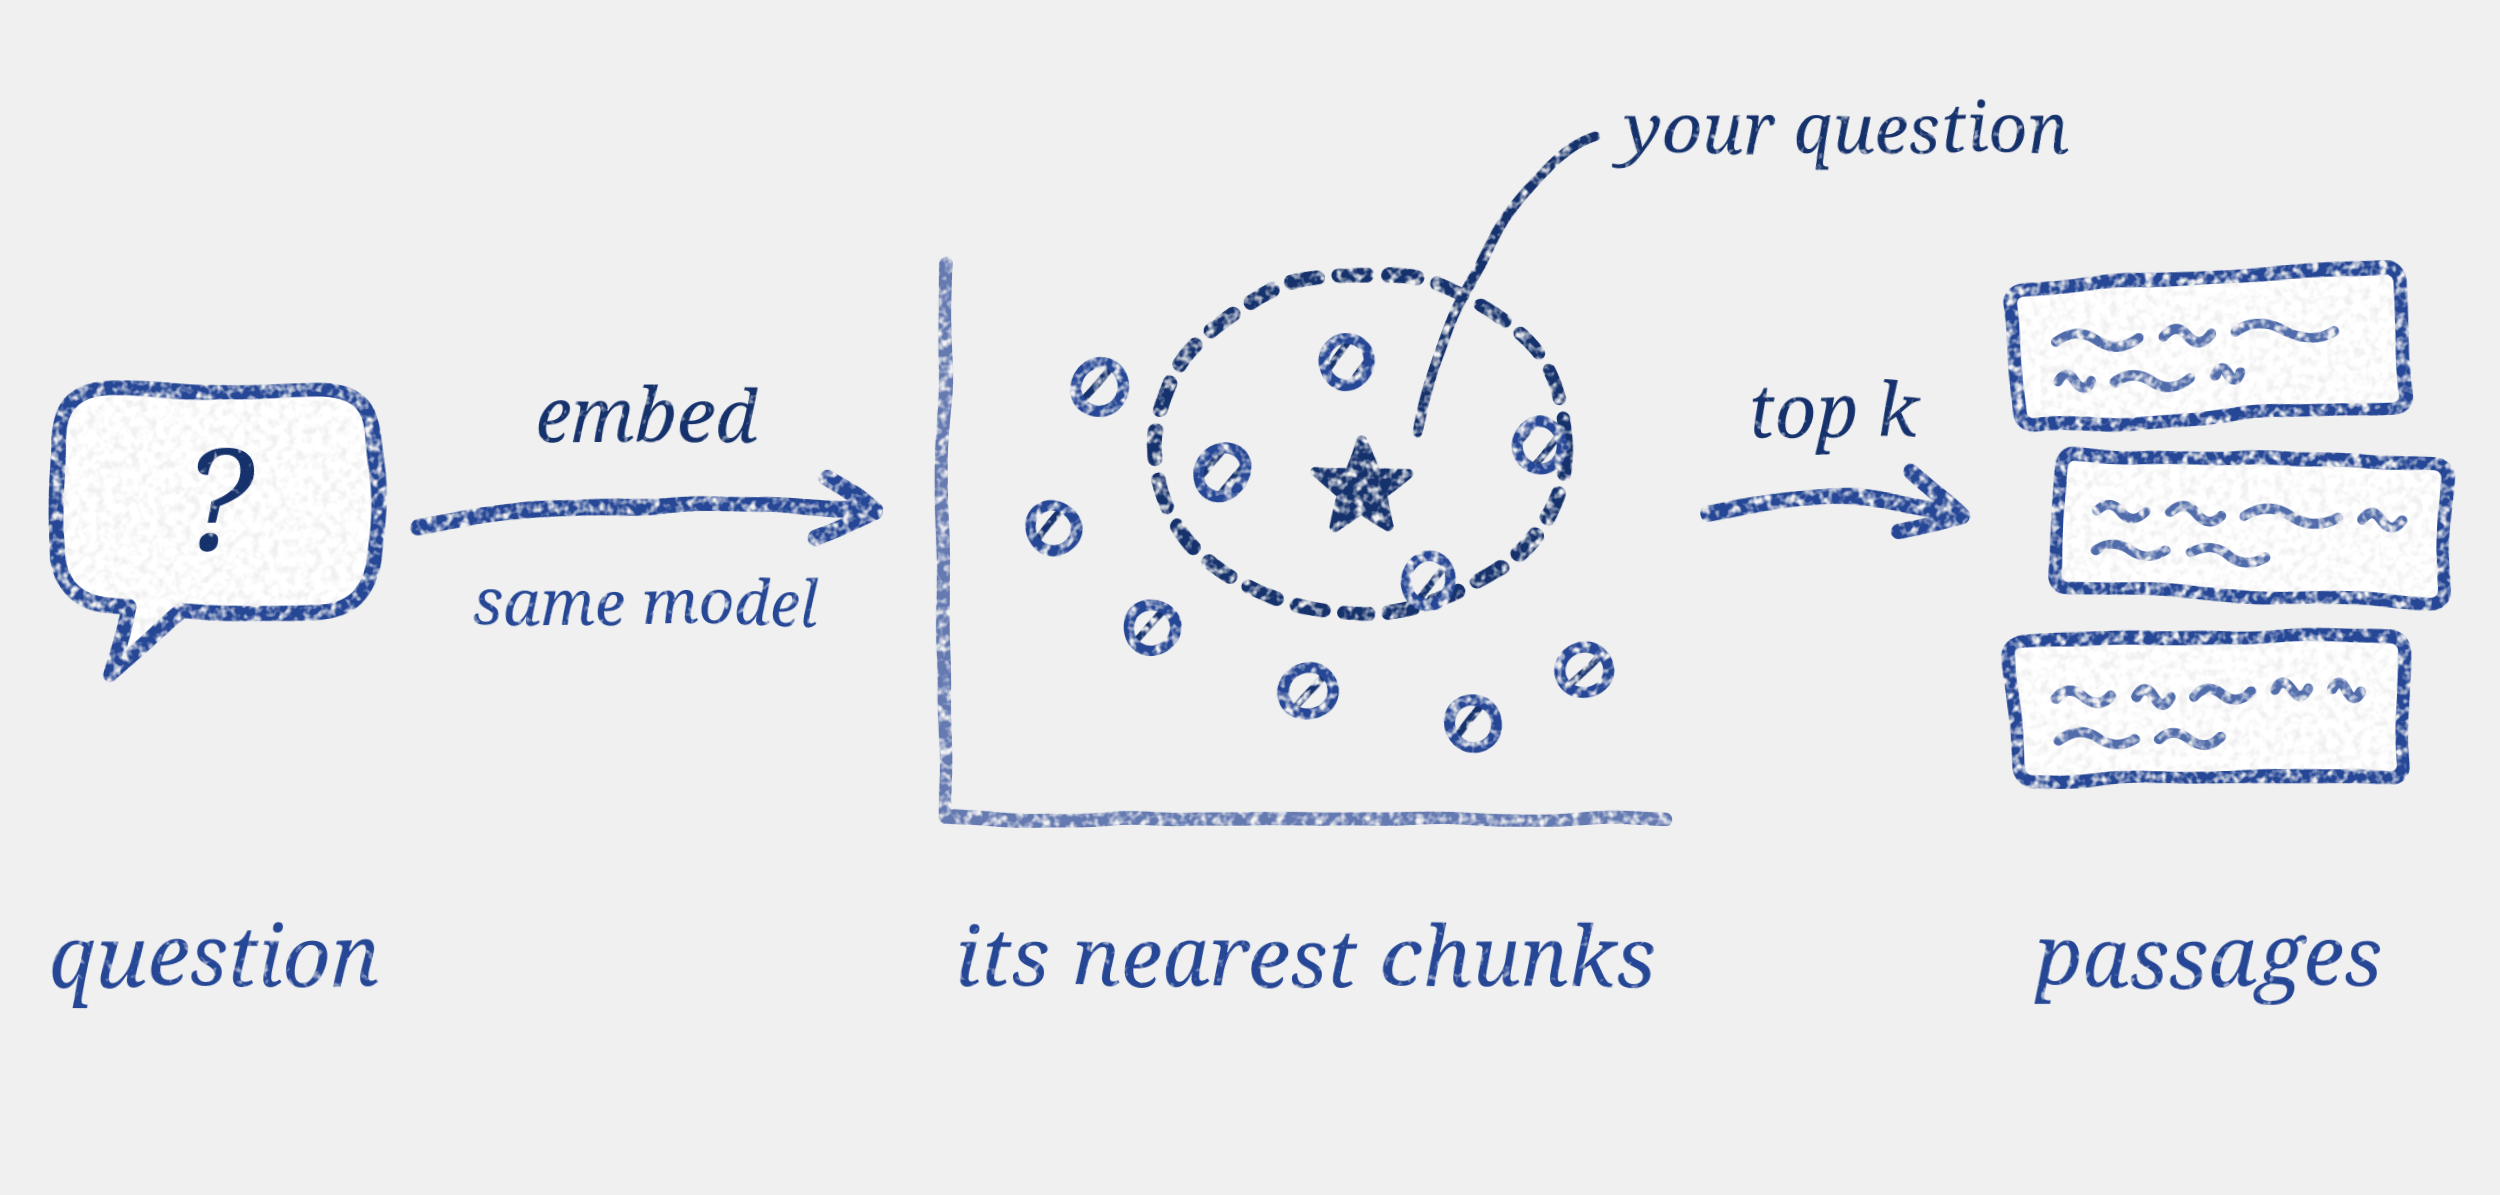
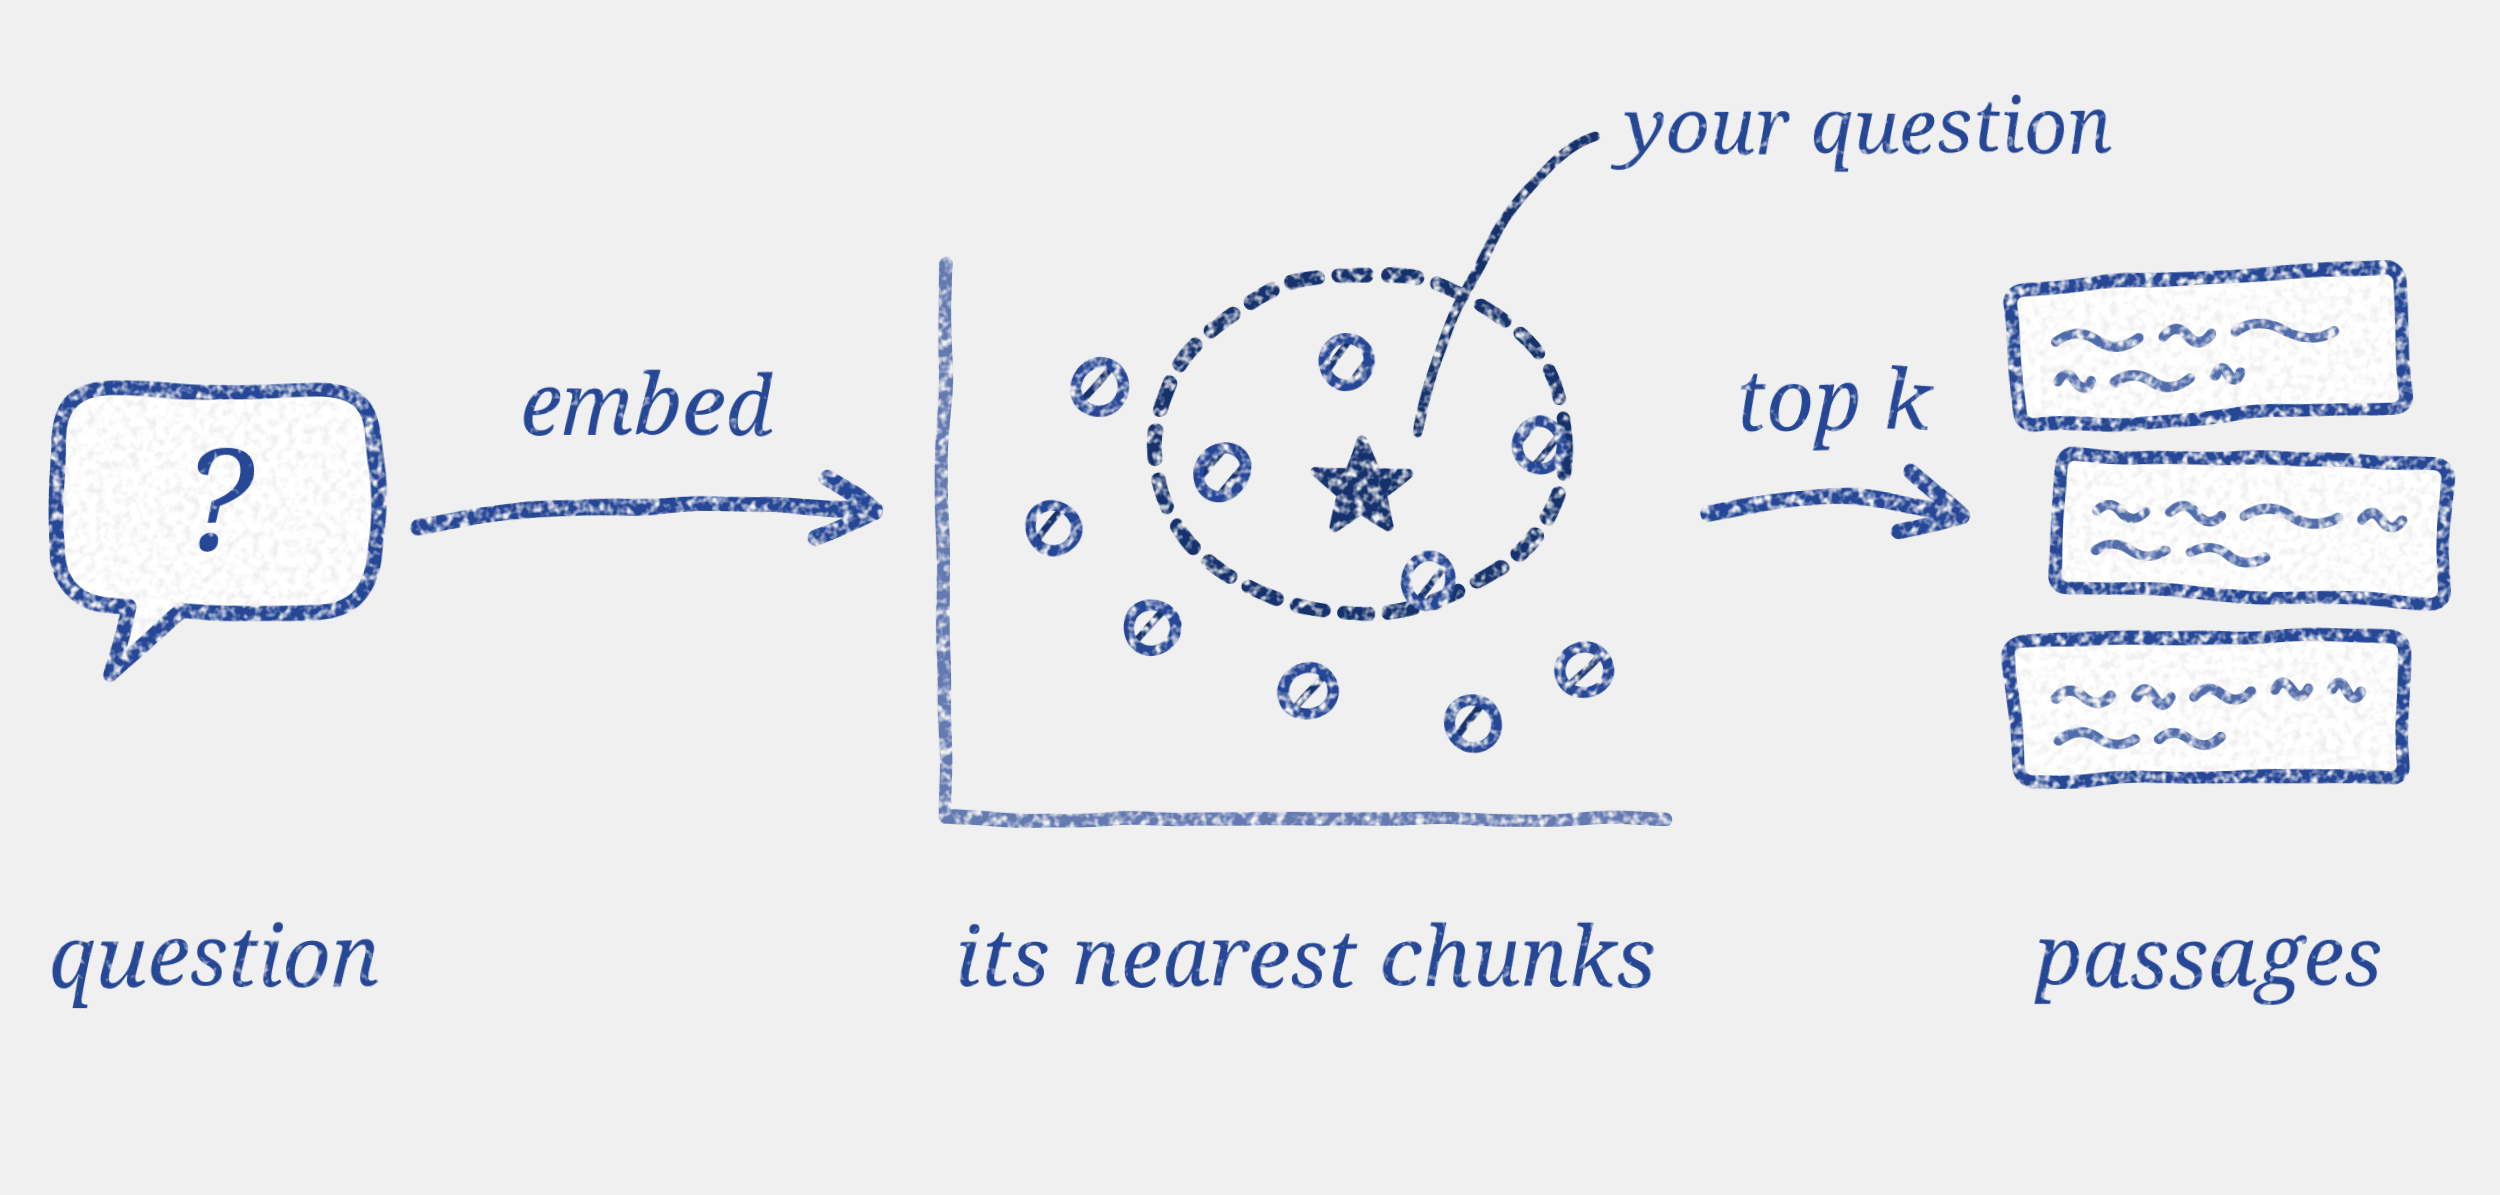
<svg xmlns="http://www.w3.org/2000/svg" viewBox="0 0 360 172" role="img" aria-label="Flow: the question is embedded by the same model; the chunks nearest it come back as passages">
  <style>.ink path, .ink rect, .ink ellipse, .ink polygon, .ink circle { vector-effect: non-scaling-stroke; } .lines text { display: none; } .words :not(g):not(text) { display: none; }</style>
  <defs>
    <filter id="crayon" x="-5%" y="-5%" width="110%" height="110%">
      <feTurbulence type="fractalNoise" baseFrequency="0.05" numOctaves="2" seed="4" result="wob" />
      <feDisplacementMap in="SourceGraphic" in2="wob" scale="2.2" xChannelSelector="R" yChannelSelector="G" result="moved" />
      <feTurbulence type="fractalNoise" baseFrequency="0.8" numOctaves="2" seed="9" result="grain" />
      <feColorMatrix in="grain" type="matrix" values="0 0 0 0 0  0 0 0 0 0  0 0 0 0 0  -3 0 0 0 2.3" result="tooth" />
      <feComposite in="moved" in2="tooth" operator="in" />
    </filter>
    <filter id="crayon-words" x="-5%" y="-5%" width="110%" height="110%">
      <feTurbulence type="fractalNoise" baseFrequency="0.05" numOctaves="2" seed="4" result="wob" />
      <feDisplacementMap in="SourceGraphic" in2="wob" scale="1.4" xChannelSelector="R" yChannelSelector="G" result="moved" />
      <feTurbulence type="fractalNoise" baseFrequency="0.8" numOctaves="2" seed="9" result="grain" />
      <feColorMatrix in="grain" type="matrix" values="0 0 0 0 0  0 0 0 0 0  0 0 0 0 0  -3 0 0 0 2.8" result="tooth" />
      <feComposite in="moved" in2="tooth" operator="in" />
    </filter>
    <pattern id="h-tight-100" width="4" height="4" patternUnits="userSpaceOnUse" patternTransform="rotate(40) scale(1)">
      <line x1="0" y1="0" x2="0" y2="4" stroke="#18316d" stroke-width="2.0" opacity="1.0" />
    </pattern>
  </defs>
  <g class="ink lines" filter="url(#crayon)" fill="none" stroke="#264796" stroke-linecap="round" stroke-linejoin="round">
    <path d="M16 56 H46 Q54 56 54 64 V80 Q54 88 46 88 H26 L16 97 L18 88 H16 Q8 88 8 80 V64 Q8 56 16 56 Z" fill="#fff" stroke-width="2.17" />
-     <text x="31.0" y="79.0" text-anchor="middle" font-family="Georgia, serif" font-style="italic" font-size="20" fill="#18316d" stroke="none">?</text>
+     <text x="31.0" y="79.0" text-anchor="middle" font-family="Georgia, serif" font-style="italic" font-size="20" fill="#264796" stroke="none">?</text>
    <path d="M60.0 76.0 Q 92.8 70.0 126.0 74.0" stroke-width="2.32" />
    <path d="M118.6 68.7 L126.0 74.0 L117.5 77.4" stroke-width="2.32" />
-     <text x="93.0" y="63.5" text-anchor="middle" font-family="Georgia, serif" font-style="italic" font-size="10.5" fill="#18316d" stroke="none">embed</text>
-     <text x="93.0" y="90.0" text-anchor="middle" font-family="Georgia, serif" font-style="italic" font-size="9.0" fill="#264796" stroke="none">same model</text>
+     <text x="93.0" y="62.5" text-anchor="middle" font-family="Georgia, serif" font-style="italic" font-size="12" fill="#264796" stroke="none">embed</text>
    <path d="M136 38 L136 118 L240 118" stroke-width="1.89" opacity="0.7" />
    <ellipse cx="196" cy="64" rx="30" ry="24.6" stroke="#18316d" stroke-width="2.03" stroke-dasharray="4 3" />
    <circle cx="158" cy="56" r="3.4" fill="url(#h-tight-100)" stroke-width="1.59" />
    <circle cx="176" cy="68" r="3.4" fill="url(#h-tight-100)" stroke-width="1.59" />
    <circle cx="194" cy="52" r="3.4" fill="url(#h-tight-100)" stroke-width="1.59" />
    <circle cx="166" cy="90" r="3.4" fill="url(#h-tight-100)" stroke-width="1.59" />
    <circle cx="206" cy="84" r="3.4" fill="url(#h-tight-100)" stroke-width="1.59" />
    <circle cx="222" cy="64" r="3.4" fill="url(#h-tight-100)" stroke-width="1.59" />
    <circle cx="188" cy="100" r="3.4" fill="url(#h-tight-100)" stroke-width="1.59" />
    <circle cx="228" cy="96" r="3.4" fill="url(#h-tight-100)" stroke-width="1.59" />
    <circle cx="152" cy="76" r="3.4" fill="url(#h-tight-100)" stroke-width="1.59" />
    <circle cx="212" cy="104" r="3.4" fill="url(#h-tight-100)" stroke-width="1.59" />
    <polygon points="196.0,63.0 197.8,67.6 202.7,67.8 198.9,70.9 200.1,75.7 196.0,73.0 191.9,75.7 193.1,70.9 189.3,67.8 194.2,67.6" fill="#18316d" stroke="#18316d" stroke-width="1.45" />
    <path d="M230 20 Q 214 26 204 62" stroke="#18316d" stroke-width="1.45" />
-     <text x="234" y="22" text-anchor="start" font-family="Georgia, serif" font-style="italic" font-size="10" fill="#18316d" stroke="none">your question</text>
+     <text x="234" y="22" text-anchor="start" font-family="Georgia, serif" font-style="italic" font-size="11" fill="#264796" stroke="none">your question</text>
    <path d="M246.0 74.0 Q 264.0 70.0 282.0 74.0" stroke-width="2.32" />
    <path d="M275.1 68.0 L282.0 74.0 L273.2 76.6" stroke-width="2.32" />
-     <text x="264.0" y="63.0" text-anchor="middle" font-family="Georgia, serif" font-style="italic" font-size="10.5" fill="#18316d" stroke="none">top k</text>
+     <text x="264.0" y="62.0" text-anchor="middle" font-family="Georgia, serif" font-style="italic" font-size="12" fill="#264796" stroke="none">top k</text>
    <g transform="rotate(-3 318.0 50.0)">
      <rect x="290" y="40" width="56" height="20" rx="2" fill="#fff" stroke-width="1.89" />
      <path d="M296.0 48.0 q 3.0 -2 6.0 0 t 6.0 0 M311.5 48.0 q 1.8 -2 3.5 0 t 3.5 0 M322.0 48.0 q 3.5 -2 7.0 0 t 7.0 0 M296.0 54.0 q 1.2 -2 2.5 0 t 2.5 0 M304.5 54.0 q 2.8 -2 5.5 0 t 5.5 0 M319.0 54.0 q 0.8 -2 1.7 0 t 1.7 0" stroke-width="1.45" opacity="0.8" />
    </g>
    <g transform="rotate(2 324.0 76.0)">
      <rect x="296" y="66" width="56" height="20" rx="2" fill="#fff" stroke-width="1.89" />
      <path d="M302.0 74.0 q 1.8 -2 3.5 0 t 3.5 0 M312.5 74.0 q 1.8 -2 3.5 0 t 3.5 0 M323.0 74.0 q 3.5 -2 7.0 0 t 7.0 0 M340.5 74.0 q 1.4 -2 2.8 0 t 2.8 0 M302.0 80.0 q 2.5 -2 5.0 0 t 5.0 0 M315.5 80.0 q 2.8 -2 5.5 0 t 5.5 0" stroke-width="1.45" opacity="0.8" />
    </g>
    <g transform="rotate(-1 318.0 102.0)">
      <rect x="290" y="92" width="56" height="20" rx="2" fill="#fff" stroke-width="1.89" />
      <path d="M296.0 100.0 q 2.0 -2 4.0 0 t 4.0 0 M307.5 100.0 q 1.2 -2 2.5 0 t 2.5 0 M316.0 100.0 q 2.0 -2 4.0 0 t 4.0 0 M327.5 100.0 q 1.2 -2 2.5 0 t 2.5 0 M336.0 100.0 q 1.0 -2 2.0 0 t 2.0 0 M296.0 106.0 q 2.8 -2 5.5 0 t 5.5 0 M310.5 106.0 q 2.2 -2 4.5 0 t 4.5 0" stroke-width="1.45" opacity="0.8" />
    </g>
    <text x="31" y="142" text-anchor="middle" font-family="Georgia, serif" font-style="italic" font-size="12" fill="#264796" stroke="none">question</text>
    <text x="188" y="142" text-anchor="middle" font-family="Georgia, serif" font-style="italic" font-size="12" fill="#264796" stroke="none">its nearest chunks</text>
    <text x="318" y="142" text-anchor="middle" font-family="Georgia, serif" font-style="italic" font-size="12" fill="#264796" stroke="none">passages</text>
  </g>
  <g class="ink words" filter="url(#crayon-words)" fill="none" stroke="#264796" stroke-linecap="round" stroke-linejoin="round">
    <path d="M16 56 H46 Q54 56 54 64 V80 Q54 88 46 88 H26 L16 97 L18 88 H16 Q8 88 8 80 V64 Q8 56 16 56 Z" fill="#fff" stroke-width="2.17" />
-     <text x="31.0" y="79.0" text-anchor="middle" font-family="Georgia, serif" font-style="italic" font-size="20" fill="#18316d" stroke="none">?</text>
+     <text x="31.0" y="79.0" text-anchor="middle" font-family="Georgia, serif" font-style="italic" font-size="20" fill="#264796" stroke="none">?</text>
    <path d="M60.0 76.0 Q 92.8 70.0 126.0 74.0" stroke-width="2.32" />
    <path d="M118.6 68.7 L126.0 74.0 L117.5 77.4" stroke-width="2.32" />
-     <text x="93.0" y="63.5" text-anchor="middle" font-family="Georgia, serif" font-style="italic" font-size="10.5" fill="#18316d" stroke="none">embed</text>
-     <text x="93.0" y="90.0" text-anchor="middle" font-family="Georgia, serif" font-style="italic" font-size="9.0" fill="#264796" stroke="none">same model</text>
+     <text x="93.0" y="62.5" text-anchor="middle" font-family="Georgia, serif" font-style="italic" font-size="12" fill="#264796" stroke="none">embed</text>
    <path d="M136 38 L136 118 L240 118" stroke-width="1.89" opacity="0.7" />
    <ellipse cx="196" cy="64" rx="30" ry="24.6" stroke="#18316d" stroke-width="2.03" stroke-dasharray="4 3" />
    <circle cx="158" cy="56" r="3.4" fill="url(#h-tight-100)" stroke-width="1.59" />
    <circle cx="176" cy="68" r="3.4" fill="url(#h-tight-100)" stroke-width="1.59" />
    <circle cx="194" cy="52" r="3.4" fill="url(#h-tight-100)" stroke-width="1.59" />
    <circle cx="166" cy="90" r="3.4" fill="url(#h-tight-100)" stroke-width="1.59" />
    <circle cx="206" cy="84" r="3.4" fill="url(#h-tight-100)" stroke-width="1.59" />
    <circle cx="222" cy="64" r="3.4" fill="url(#h-tight-100)" stroke-width="1.59" />
    <circle cx="188" cy="100" r="3.4" fill="url(#h-tight-100)" stroke-width="1.59" />
    <circle cx="228" cy="96" r="3.4" fill="url(#h-tight-100)" stroke-width="1.59" />
    <circle cx="152" cy="76" r="3.4" fill="url(#h-tight-100)" stroke-width="1.59" />
    <circle cx="212" cy="104" r="3.4" fill="url(#h-tight-100)" stroke-width="1.59" />
    <polygon points="196.0,63.0 197.8,67.6 202.7,67.8 198.9,70.9 200.1,75.7 196.0,73.0 191.9,75.7 193.1,70.9 189.3,67.8 194.2,67.6" fill="#18316d" stroke="#18316d" stroke-width="1.45" />
    <path d="M230 20 Q 214 26 204 62" stroke="#18316d" stroke-width="1.45" />
-     <text x="234" y="22" text-anchor="start" font-family="Georgia, serif" font-style="italic" font-size="10" fill="#18316d" stroke="none">your question</text>
+     <text x="234" y="22" text-anchor="start" font-family="Georgia, serif" font-style="italic" font-size="11" fill="#264796" stroke="none">your question</text>
    <path d="M246.0 74.0 Q 264.0 70.0 282.0 74.0" stroke-width="2.32" />
    <path d="M275.1 68.0 L282.0 74.0 L273.2 76.6" stroke-width="2.32" />
-     <text x="264.0" y="63.0" text-anchor="middle" font-family="Georgia, serif" font-style="italic" font-size="10.5" fill="#18316d" stroke="none">top k</text>
+     <text x="264.0" y="62.0" text-anchor="middle" font-family="Georgia, serif" font-style="italic" font-size="12" fill="#264796" stroke="none">top k</text>
    <g transform="rotate(-3 318.0 50.0)">
      <rect x="290" y="40" width="56" height="20" rx="2" fill="#fff" stroke-width="1.89" />
      <path d="M296.0 48.0 q 3.0 -2 6.0 0 t 6.0 0 M311.5 48.0 q 1.8 -2 3.5 0 t 3.5 0 M322.0 48.0 q 3.5 -2 7.0 0 t 7.0 0 M296.0 54.0 q 1.2 -2 2.5 0 t 2.5 0 M304.5 54.0 q 2.8 -2 5.5 0 t 5.5 0 M319.0 54.0 q 0.8 -2 1.7 0 t 1.7 0" stroke-width="1.45" opacity="0.8" />
    </g>
    <g transform="rotate(2 324.0 76.0)">
      <rect x="296" y="66" width="56" height="20" rx="2" fill="#fff" stroke-width="1.89" />
      <path d="M302.0 74.0 q 1.8 -2 3.5 0 t 3.5 0 M312.5 74.0 q 1.8 -2 3.5 0 t 3.5 0 M323.0 74.0 q 3.5 -2 7.0 0 t 7.0 0 M340.5 74.0 q 1.4 -2 2.8 0 t 2.8 0 M302.0 80.0 q 2.5 -2 5.0 0 t 5.0 0 M315.5 80.0 q 2.8 -2 5.5 0 t 5.5 0" stroke-width="1.45" opacity="0.8" />
    </g>
    <g transform="rotate(-1 318.0 102.0)">
      <rect x="290" y="92" width="56" height="20" rx="2" fill="#fff" stroke-width="1.89" />
      <path d="M296.0 100.0 q 2.0 -2 4.0 0 t 4.0 0 M307.5 100.0 q 1.2 -2 2.5 0 t 2.5 0 M316.0 100.0 q 2.0 -2 4.0 0 t 4.0 0 M327.5 100.0 q 1.2 -2 2.5 0 t 2.5 0 M336.0 100.0 q 1.0 -2 2.0 0 t 2.0 0 M296.0 106.0 q 2.8 -2 5.5 0 t 5.5 0 M310.5 106.0 q 2.2 -2 4.5 0 t 4.5 0" stroke-width="1.45" opacity="0.8" />
    </g>
    <text x="31" y="142" text-anchor="middle" font-family="Georgia, serif" font-style="italic" font-size="12" fill="#264796" stroke="none">question</text>
    <text x="188" y="142" text-anchor="middle" font-family="Georgia, serif" font-style="italic" font-size="12" fill="#264796" stroke="none">its nearest chunks</text>
    <text x="318" y="142" text-anchor="middle" font-family="Georgia, serif" font-style="italic" font-size="12" fill="#264796" stroke="none">passages</text>
  </g>
</svg>
